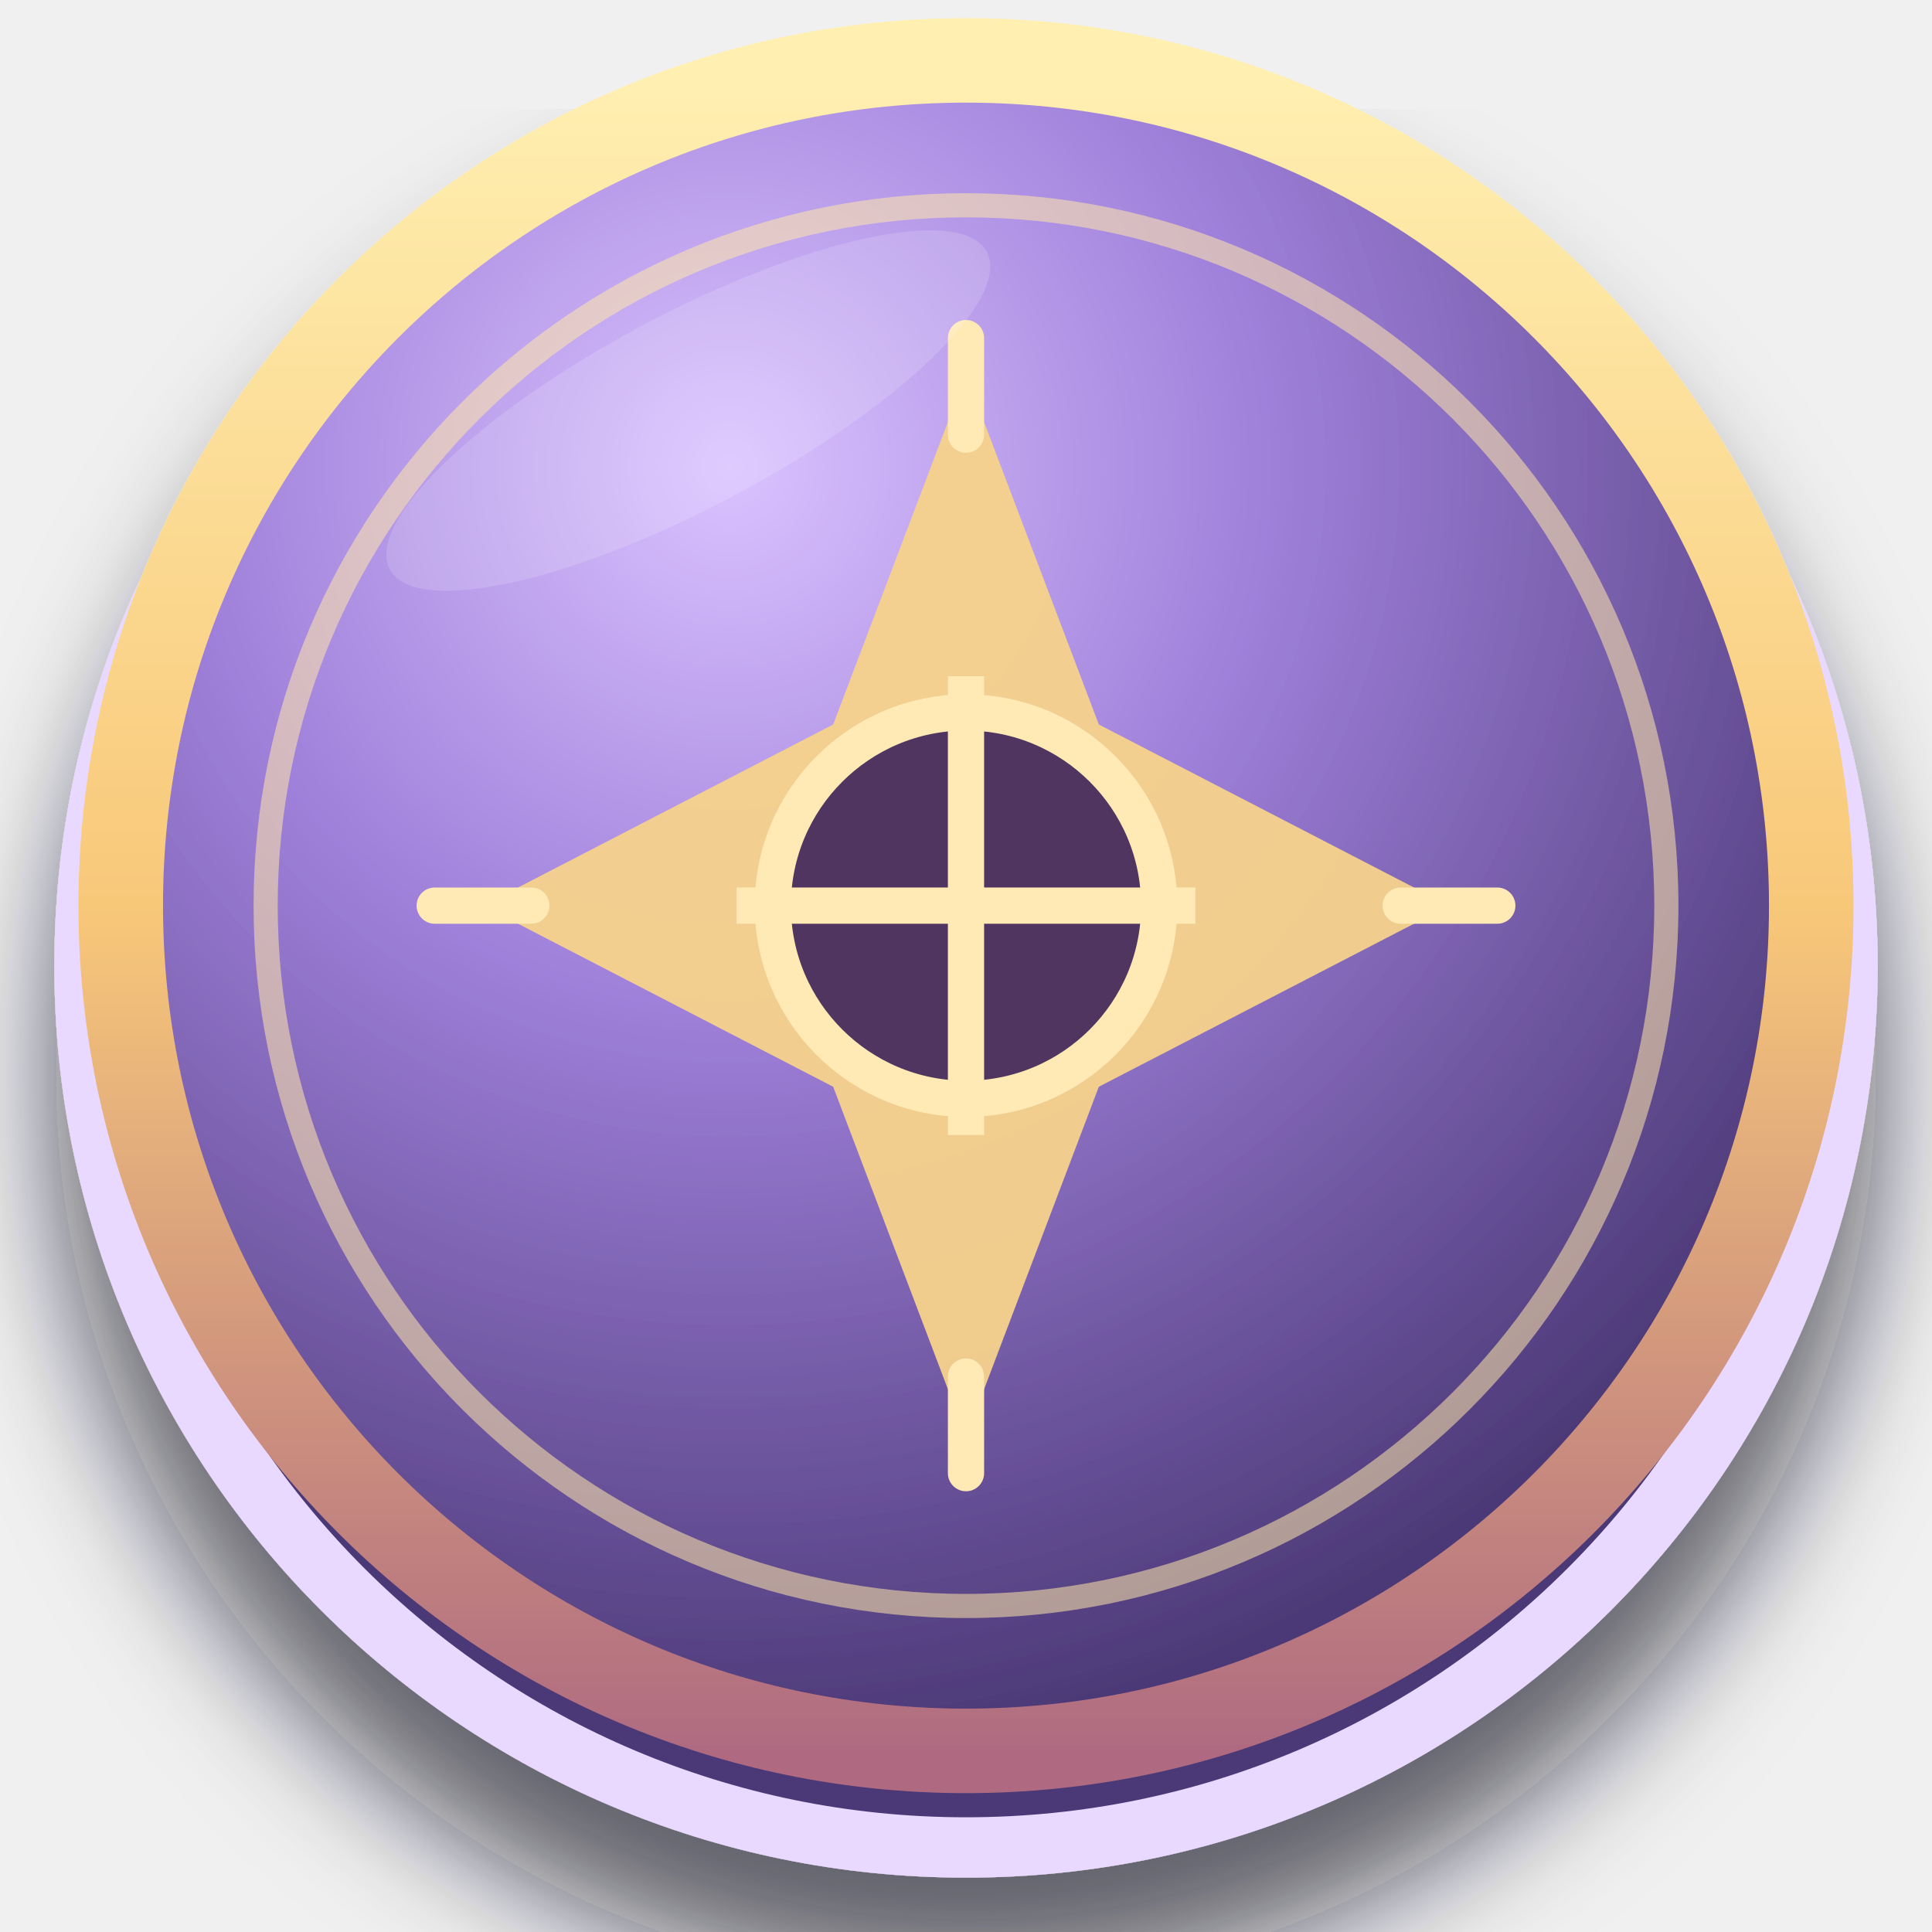
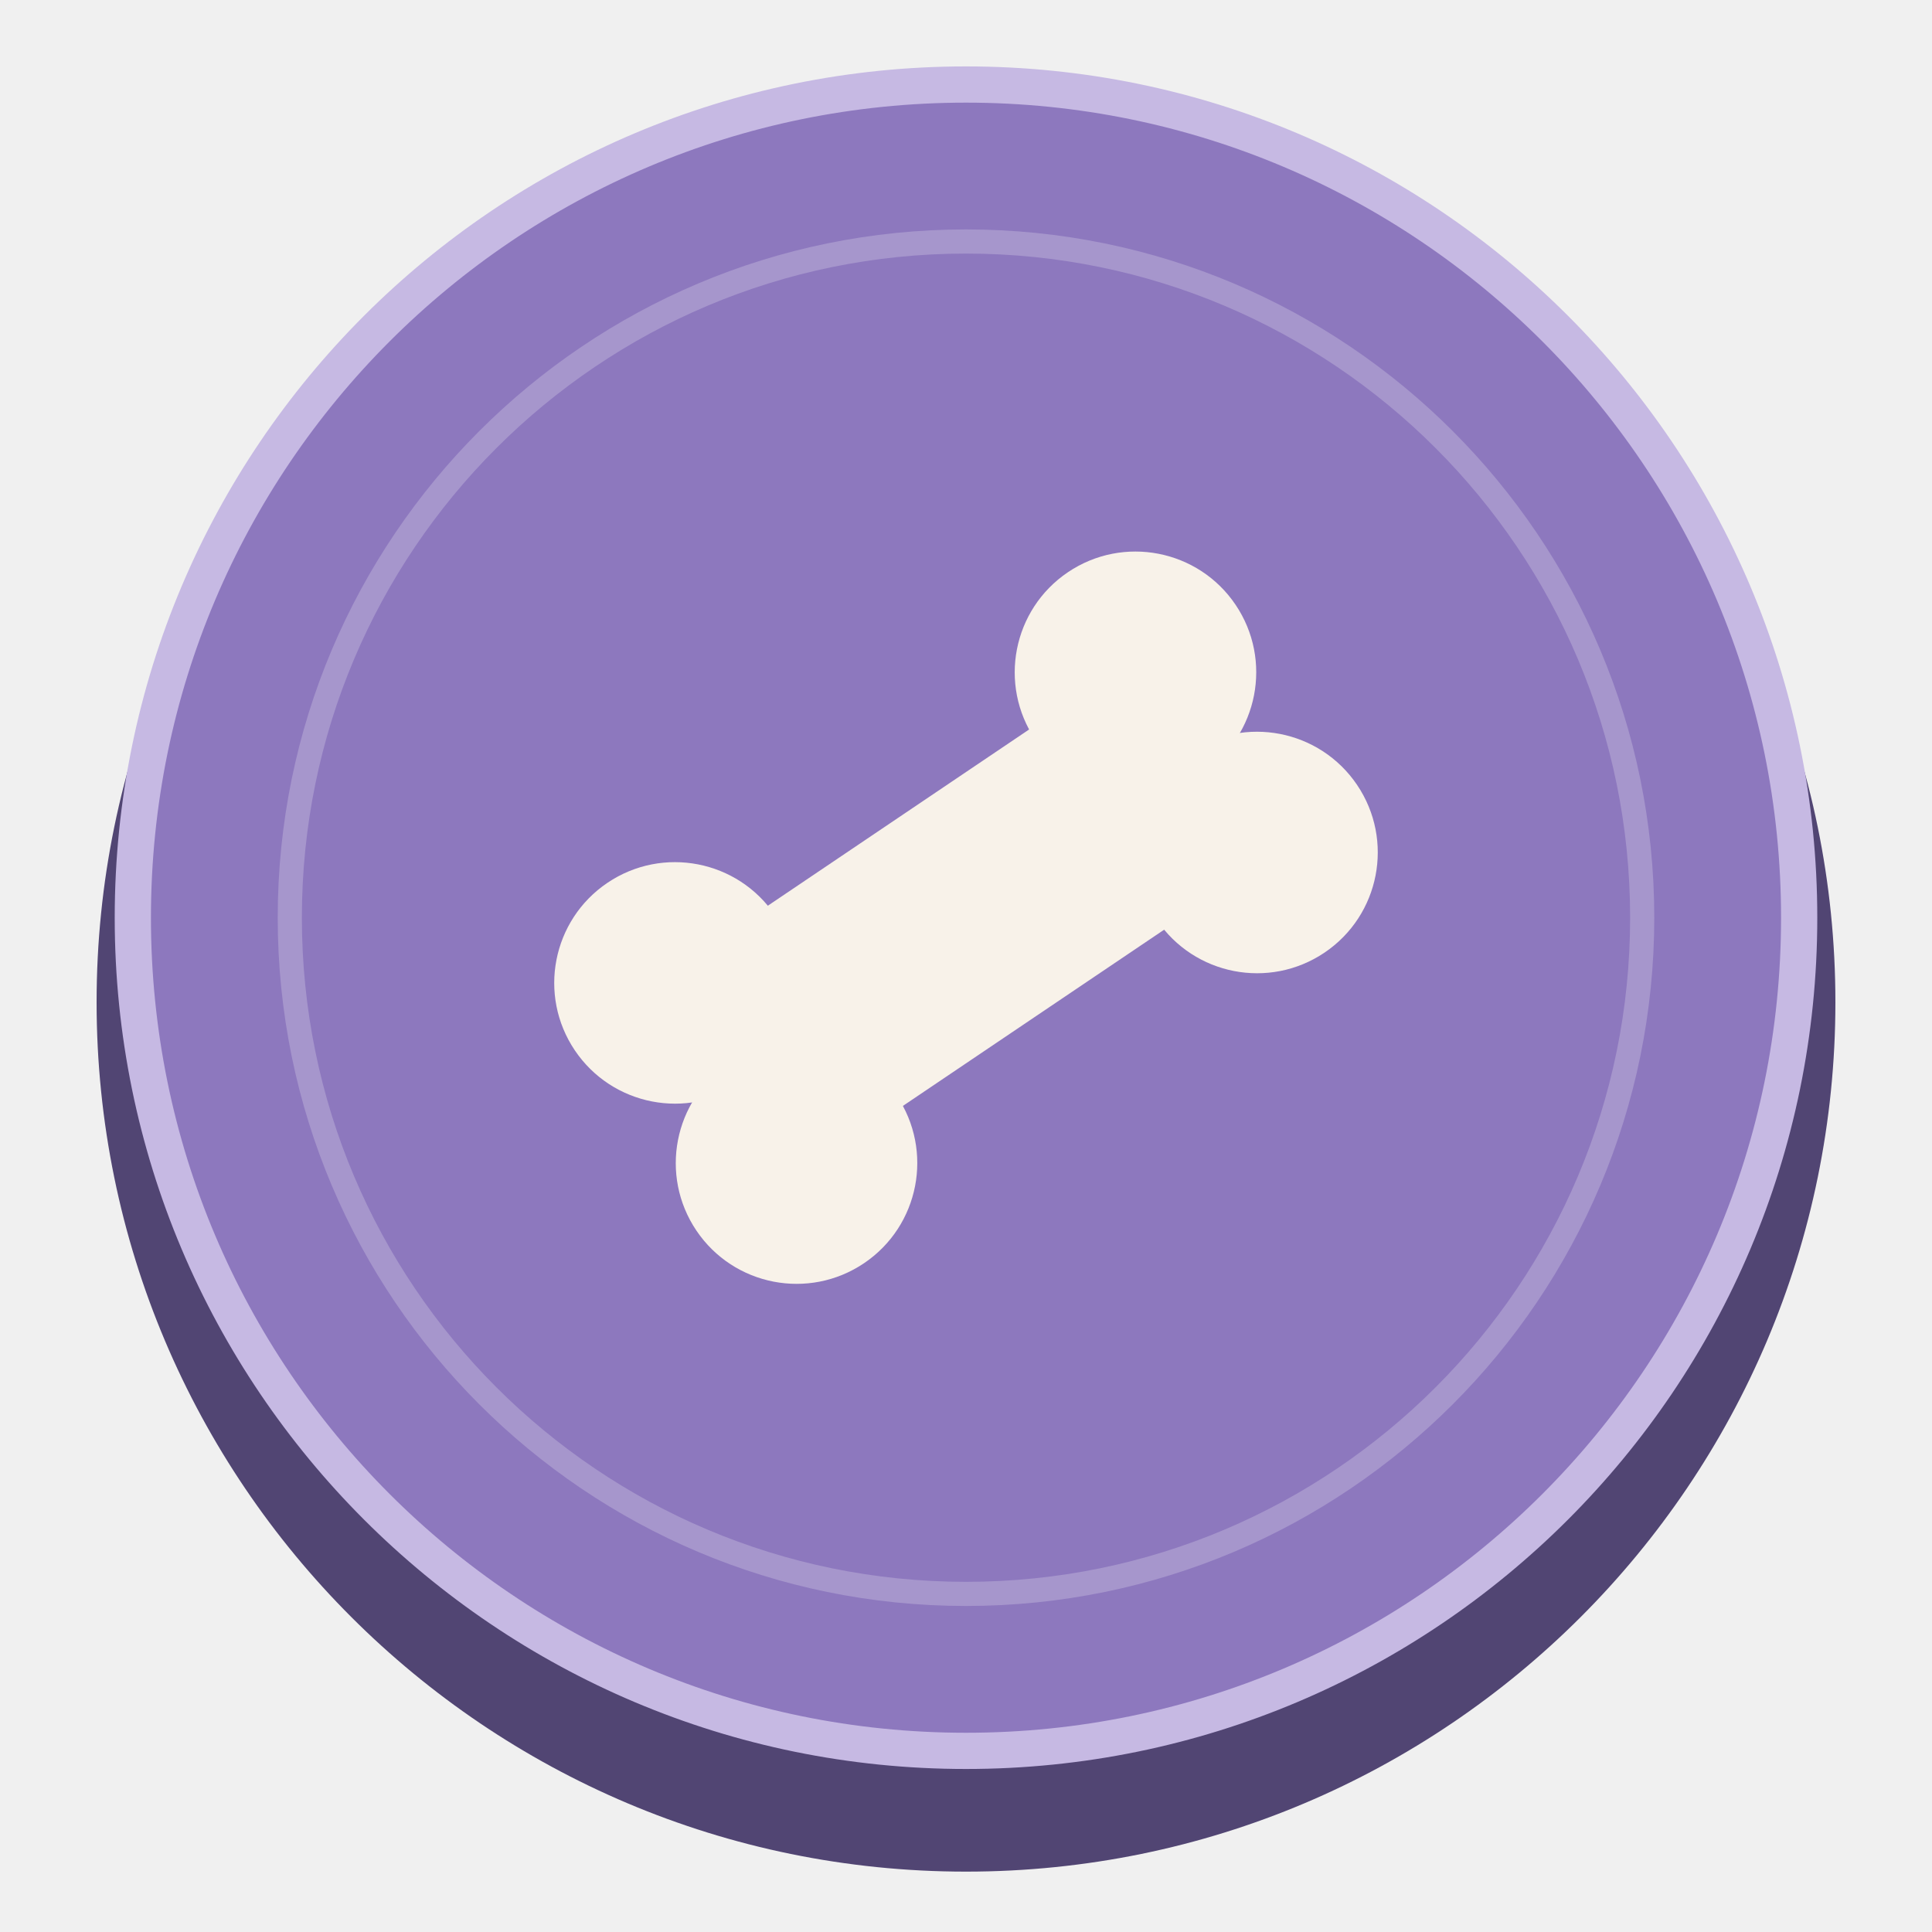
<svg xmlns="http://www.w3.org/2000/svg" width="160" height="160" viewBox="0 0 160 160">
-   <defs>
-     <radialGradient id="face" cx="36%" cy="24%" r="76%">
-       <stop stop-color="#dac2ff" />
-       <stop offset=".42" stop-color="#9f80da" />
-       <stop offset="1" stop-color="#4c3977" />
-     </radialGradient>
-     <linearGradient id="rim" x2="0" y2="1">
-       <stop stop-color="#fff0b2" />
-       <stop offset=".5" stop-color="#f8c879" />
-       <stop offset="1" stop-color="#af6b81" />
-     </linearGradient>
-     <filter id="s">
-       <feDropShadow dx="0" dy="9" stdDeviation="5" flood-color="#130b24" flood-opacity=".65" />
-     </filter>
-   </defs>
-   <g filter="url(#s)">
-     <circle cx="80" cy="80" r="73" fill="#4c3977" stroke="#e9d8ff" stroke-width="5" />
-     <circle cx="80" cy="75" r="70" fill="url(#face)" stroke="url(#rim)" stroke-width="7" />
-     <circle cx="80" cy="75" r="58" fill="none" stroke="#ffe7a8" stroke-opacity=".55" stroke-width="2" />
-     <path d="M80 31 91 60l29 15-29 15-11 29-11-29-29-15 29-15Z" fill="#f6d28c" opacity=".95" />
-     <circle cx="80" cy="75" r="16" fill="#50365e" stroke="#ffe9b5" stroke-width="3" />
-     <path d="M80 56v38M61 75h38" stroke="#ffe9b5" stroke-width="3" />
-     <path d="M36 75h8m72 0h8M80 28v8m0 78v8" stroke="#ffe9b5" stroke-width="3" stroke-linecap="round" />
-     <ellipse cx="57" cy="34" rx="28" ry="8" fill="#fff" opacity=".15" transform="rotate(-28 57 34)" />
+   <circle cx="80" cy="83" r="72" fill="#514573" />
+   <circle cx="80" cy="76" r="69" fill="#8d78be" stroke="#c6b9e3" stroke-width="3" />
+   <circle cx="80" cy="76" r="56" fill="none" stroke="#fff" stroke-opacity=".22" stroke-width="2" />
+   <g transform="rotate(-34 80 76)" fill="#f8f2e9">
+     <rect x="54" y="66" width="52" height="20" rx="9" />
+     <circle cx="57" cy="67" r="10" />
+     <circle cx="57" cy="85" r="10" />
+     <circle cx="103" cy="67" r="10" />
+     <circle cx="103" cy="85" r="10" />
  </g>
</svg>
